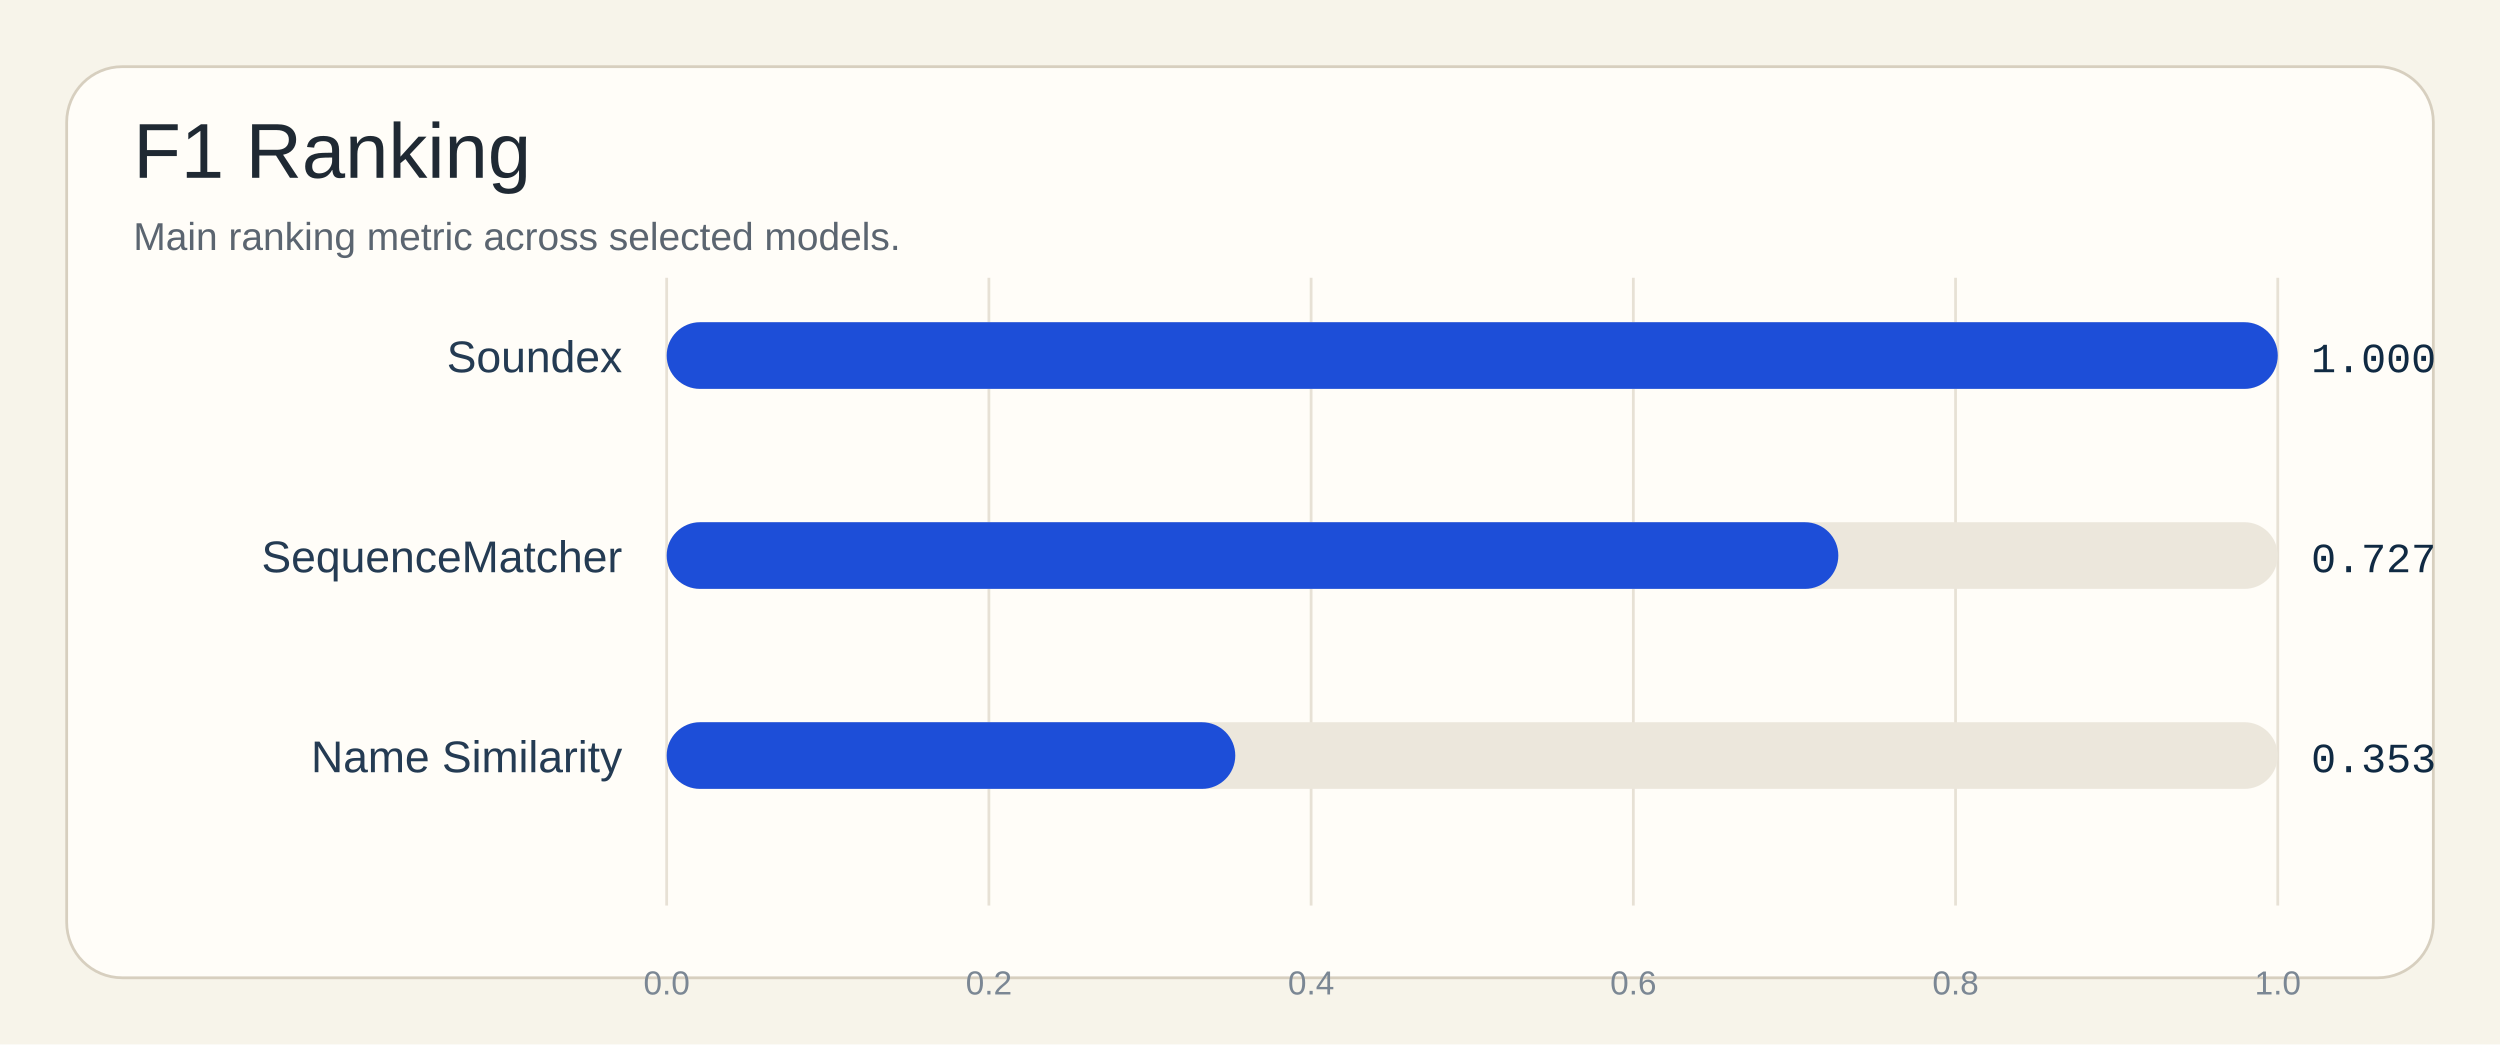
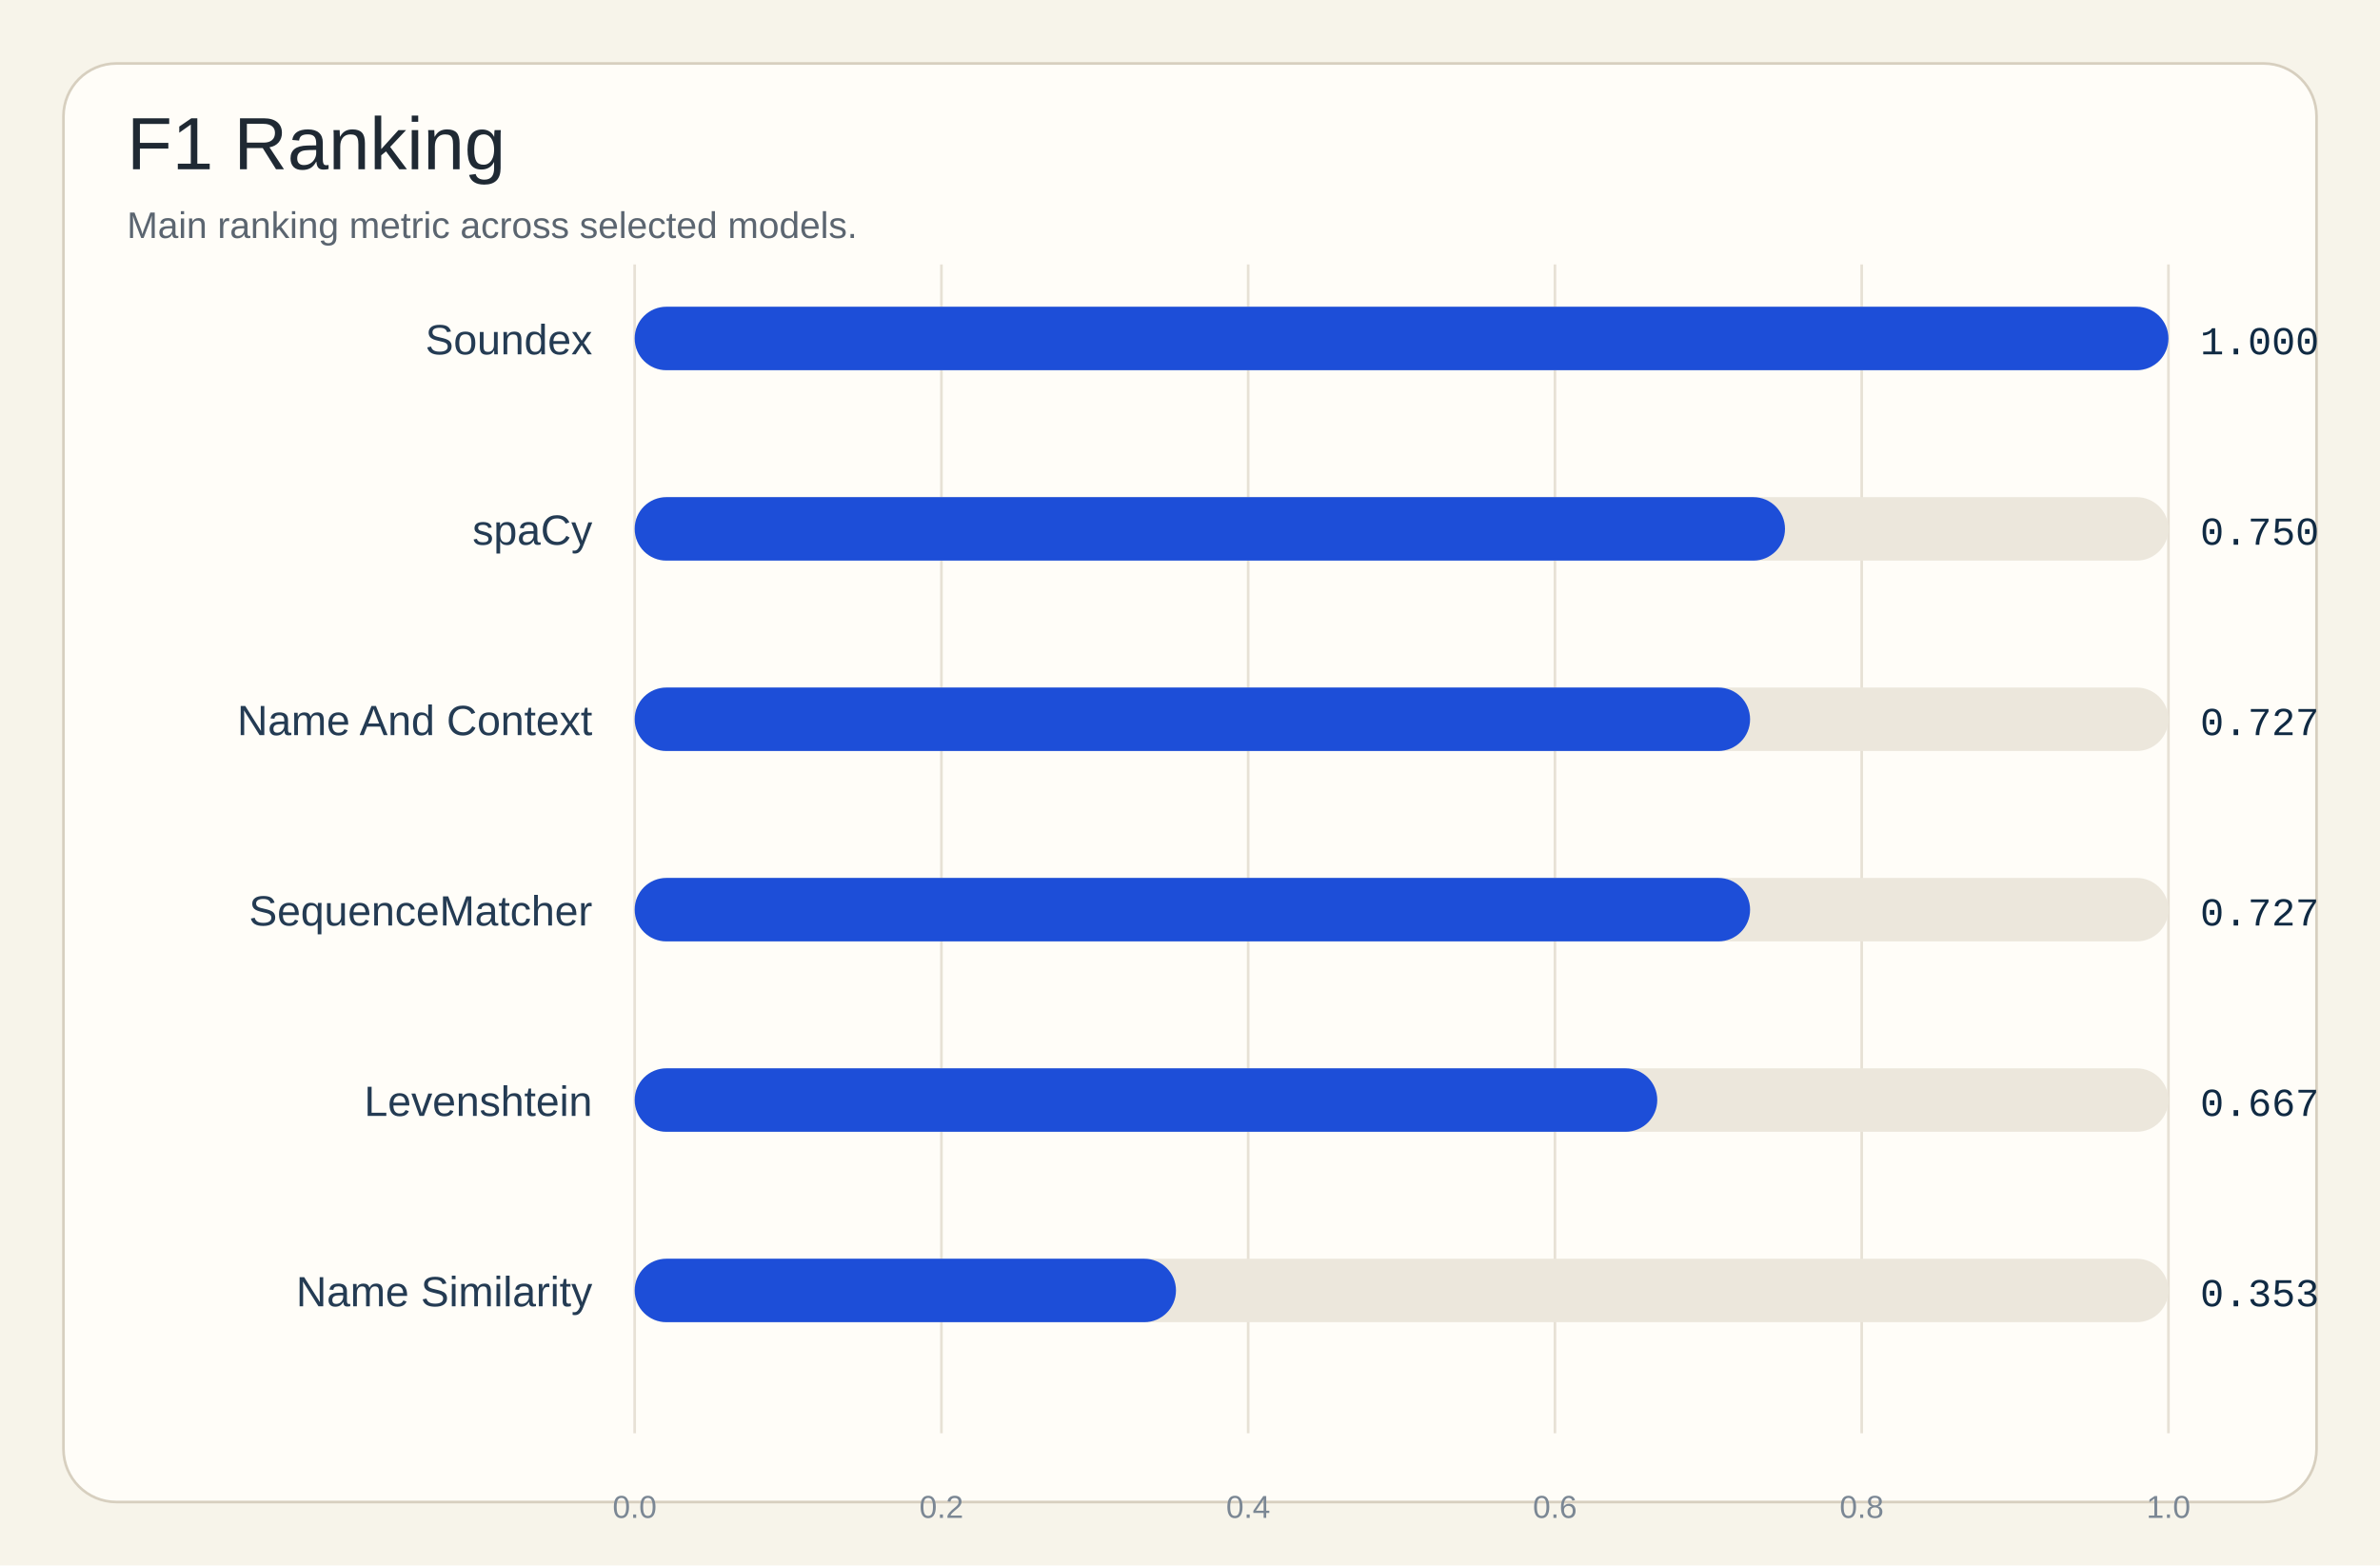
- <svg xmlns="http://www.w3.org/2000/svg" width="900" height="376" viewBox="0 0 900 376" role="img">
+ <svg xmlns="http://www.w3.org/2000/svg" width="900" height="592" viewBox="0 0 900 592" role="img">
  <rect width="100%" height="100%" fill="#f7f4ea" />
-   <rect x="24" y="24" width="852" height="328" rx="20" fill="#fffdf8" stroke="#d7cfbf" />
+   <rect x="24" y="24" width="852" height="544" rx="20" fill="#fffdf8" stroke="#d7cfbf" />
  <text x="48" y="64" font-size="28" font-family="Segoe UI, Arial, sans-serif" fill="#1f2933">F1 Ranking</text>
  <text x="48" y="90" font-size="14" font-family="Segoe UI, Arial, sans-serif" fill="#5b6570">Main ranking metric across selected models.</text>
-   <line x1="240.0" y1="100" x2="240.0" y2="326" stroke="#e7e1d5" />
-   <text x="240.0" y="358" text-anchor="middle" font-size="12" font-family="Segoe UI, Arial, sans-serif" fill="#7b8794">0.0</text>
-   <line x1="356.0" y1="100" x2="356.0" y2="326" stroke="#e7e1d5" />
-   <text x="356.0" y="358" text-anchor="middle" font-size="12" font-family="Segoe UI, Arial, sans-serif" fill="#7b8794">0.2</text>
-   <line x1="472.0" y1="100" x2="472.0" y2="326" stroke="#e7e1d5" />
-   <text x="472.0" y="358" text-anchor="middle" font-size="12" font-family="Segoe UI, Arial, sans-serif" fill="#7b8794">0.4</text>
-   <line x1="588.0" y1="100" x2="588.0" y2="326" stroke="#e7e1d5" />
-   <text x="588.0" y="358" text-anchor="middle" font-size="12" font-family="Segoe UI, Arial, sans-serif" fill="#7b8794">0.6</text>
-   <line x1="704.0" y1="100" x2="704.0" y2="326" stroke="#e7e1d5" />
-   <text x="704.0" y="358" text-anchor="middle" font-size="12" font-family="Segoe UI, Arial, sans-serif" fill="#7b8794">0.8</text>
-   <line x1="820.0" y1="100" x2="820.0" y2="326" stroke="#e7e1d5" />
-   <text x="820.0" y="358" text-anchor="middle" font-size="12" font-family="Segoe UI, Arial, sans-serif" fill="#7b8794">1.0</text>
+   <line x1="240.0" y1="100" x2="240.0" y2="542" stroke="#e7e1d5" />
+   <text x="240.0" y="574" text-anchor="middle" font-size="12" font-family="Segoe UI, Arial, sans-serif" fill="#7b8794">0.0</text>
+   <line x1="356.0" y1="100" x2="356.0" y2="542" stroke="#e7e1d5" />
+   <text x="356.0" y="574" text-anchor="middle" font-size="12" font-family="Segoe UI, Arial, sans-serif" fill="#7b8794">0.2</text>
+   <line x1="472.0" y1="100" x2="472.0" y2="542" stroke="#e7e1d5" />
+   <text x="472.0" y="574" text-anchor="middle" font-size="12" font-family="Segoe UI, Arial, sans-serif" fill="#7b8794">0.4</text>
+   <line x1="588.0" y1="100" x2="588.0" y2="542" stroke="#e7e1d5" />
+   <text x="588.0" y="574" text-anchor="middle" font-size="12" font-family="Segoe UI, Arial, sans-serif" fill="#7b8794">0.6</text>
+   <line x1="704.0" y1="100" x2="704.0" y2="542" stroke="#e7e1d5" />
+   <text x="704.0" y="574" text-anchor="middle" font-size="12" font-family="Segoe UI, Arial, sans-serif" fill="#7b8794">0.8</text>
+   <line x1="820.0" y1="100" x2="820.0" y2="542" stroke="#e7e1d5" />
+   <text x="820.0" y="574" text-anchor="middle" font-size="12" font-family="Segoe UI, Arial, sans-serif" fill="#7b8794">1.0</text>
  <text x="224" y="134" text-anchor="end" font-size="16" font-family="Segoe UI, Arial, sans-serif" fill="#243b53">Soundex</text>
  <rect x="240" y="116" width="580" height="24" rx="12" fill="#ece7dc" />
  <rect x="240" y="116" width="580.0" height="24" rx="12" fill="#1d4ed8" />
  <text x="832" y="134" font-size="15" font-family="Consolas, Courier New, monospace" fill="#102a43">1.000</text>
-   <text x="224" y="206" text-anchor="end" font-size="16" font-family="Segoe UI, Arial, sans-serif" fill="#243b53">SequenceMatcher</text>
+   <text x="224" y="206" text-anchor="end" font-size="16" font-family="Segoe UI, Arial, sans-serif" fill="#243b53">spaCy</text>
  <rect x="240" y="188" width="580" height="24" rx="12" fill="#ece7dc" />
-   <rect x="240" y="188" width="421.8" height="24" rx="12" fill="#1d4ed8" />
-   <text x="832" y="206" font-size="15" font-family="Consolas, Courier New, monospace" fill="#102a43">0.727</text>
-   <text x="224" y="278" text-anchor="end" font-size="16" font-family="Segoe UI, Arial, sans-serif" fill="#243b53">Name Similarity</text>
+   <rect x="240" y="188" width="435.0" height="24" rx="12" fill="#1d4ed8" />
+   <text x="832" y="206" font-size="15" font-family="Consolas, Courier New, monospace" fill="#102a43">0.750</text>
+   <text x="224" y="278" text-anchor="end" font-size="16" font-family="Segoe UI, Arial, sans-serif" fill="#243b53">Name And Context</text>
  <rect x="240" y="260" width="580" height="24" rx="12" fill="#ece7dc" />
-   <rect x="240" y="260" width="204.7" height="24" rx="12" fill="#1d4ed8" />
-   <text x="832" y="278" font-size="15" font-family="Consolas, Courier New, monospace" fill="#102a43">0.353</text>
+   <rect x="240" y="260" width="421.8" height="24" rx="12" fill="#1d4ed8" />
+   <text x="832" y="278" font-size="15" font-family="Consolas, Courier New, monospace" fill="#102a43">0.727</text>
+   <text x="224" y="350" text-anchor="end" font-size="16" font-family="Segoe UI, Arial, sans-serif" fill="#243b53">SequenceMatcher</text>
+   <rect x="240" y="332" width="580" height="24" rx="12" fill="#ece7dc" />
+   <rect x="240" y="332" width="421.8" height="24" rx="12" fill="#1d4ed8" />
+   <text x="832" y="350" font-size="15" font-family="Consolas, Courier New, monospace" fill="#102a43">0.727</text>
+   <text x="224" y="422" text-anchor="end" font-size="16" font-family="Segoe UI, Arial, sans-serif" fill="#243b53">Levenshtein</text>
+   <rect x="240" y="404" width="580" height="24" rx="12" fill="#ece7dc" />
+   <rect x="240" y="404" width="386.7" height="24" rx="12" fill="#1d4ed8" />
+   <text x="832" y="422" font-size="15" font-family="Consolas, Courier New, monospace" fill="#102a43">0.667</text>
+   <text x="224" y="494" text-anchor="end" font-size="16" font-family="Segoe UI, Arial, sans-serif" fill="#243b53">Name Similarity</text>
+   <rect x="240" y="476" width="580" height="24" rx="12" fill="#ece7dc" />
+   <rect x="240" y="476" width="204.7" height="24" rx="12" fill="#1d4ed8" />
+   <text x="832" y="494" font-size="15" font-family="Consolas, Courier New, monospace" fill="#102a43">0.353</text>
</svg>
